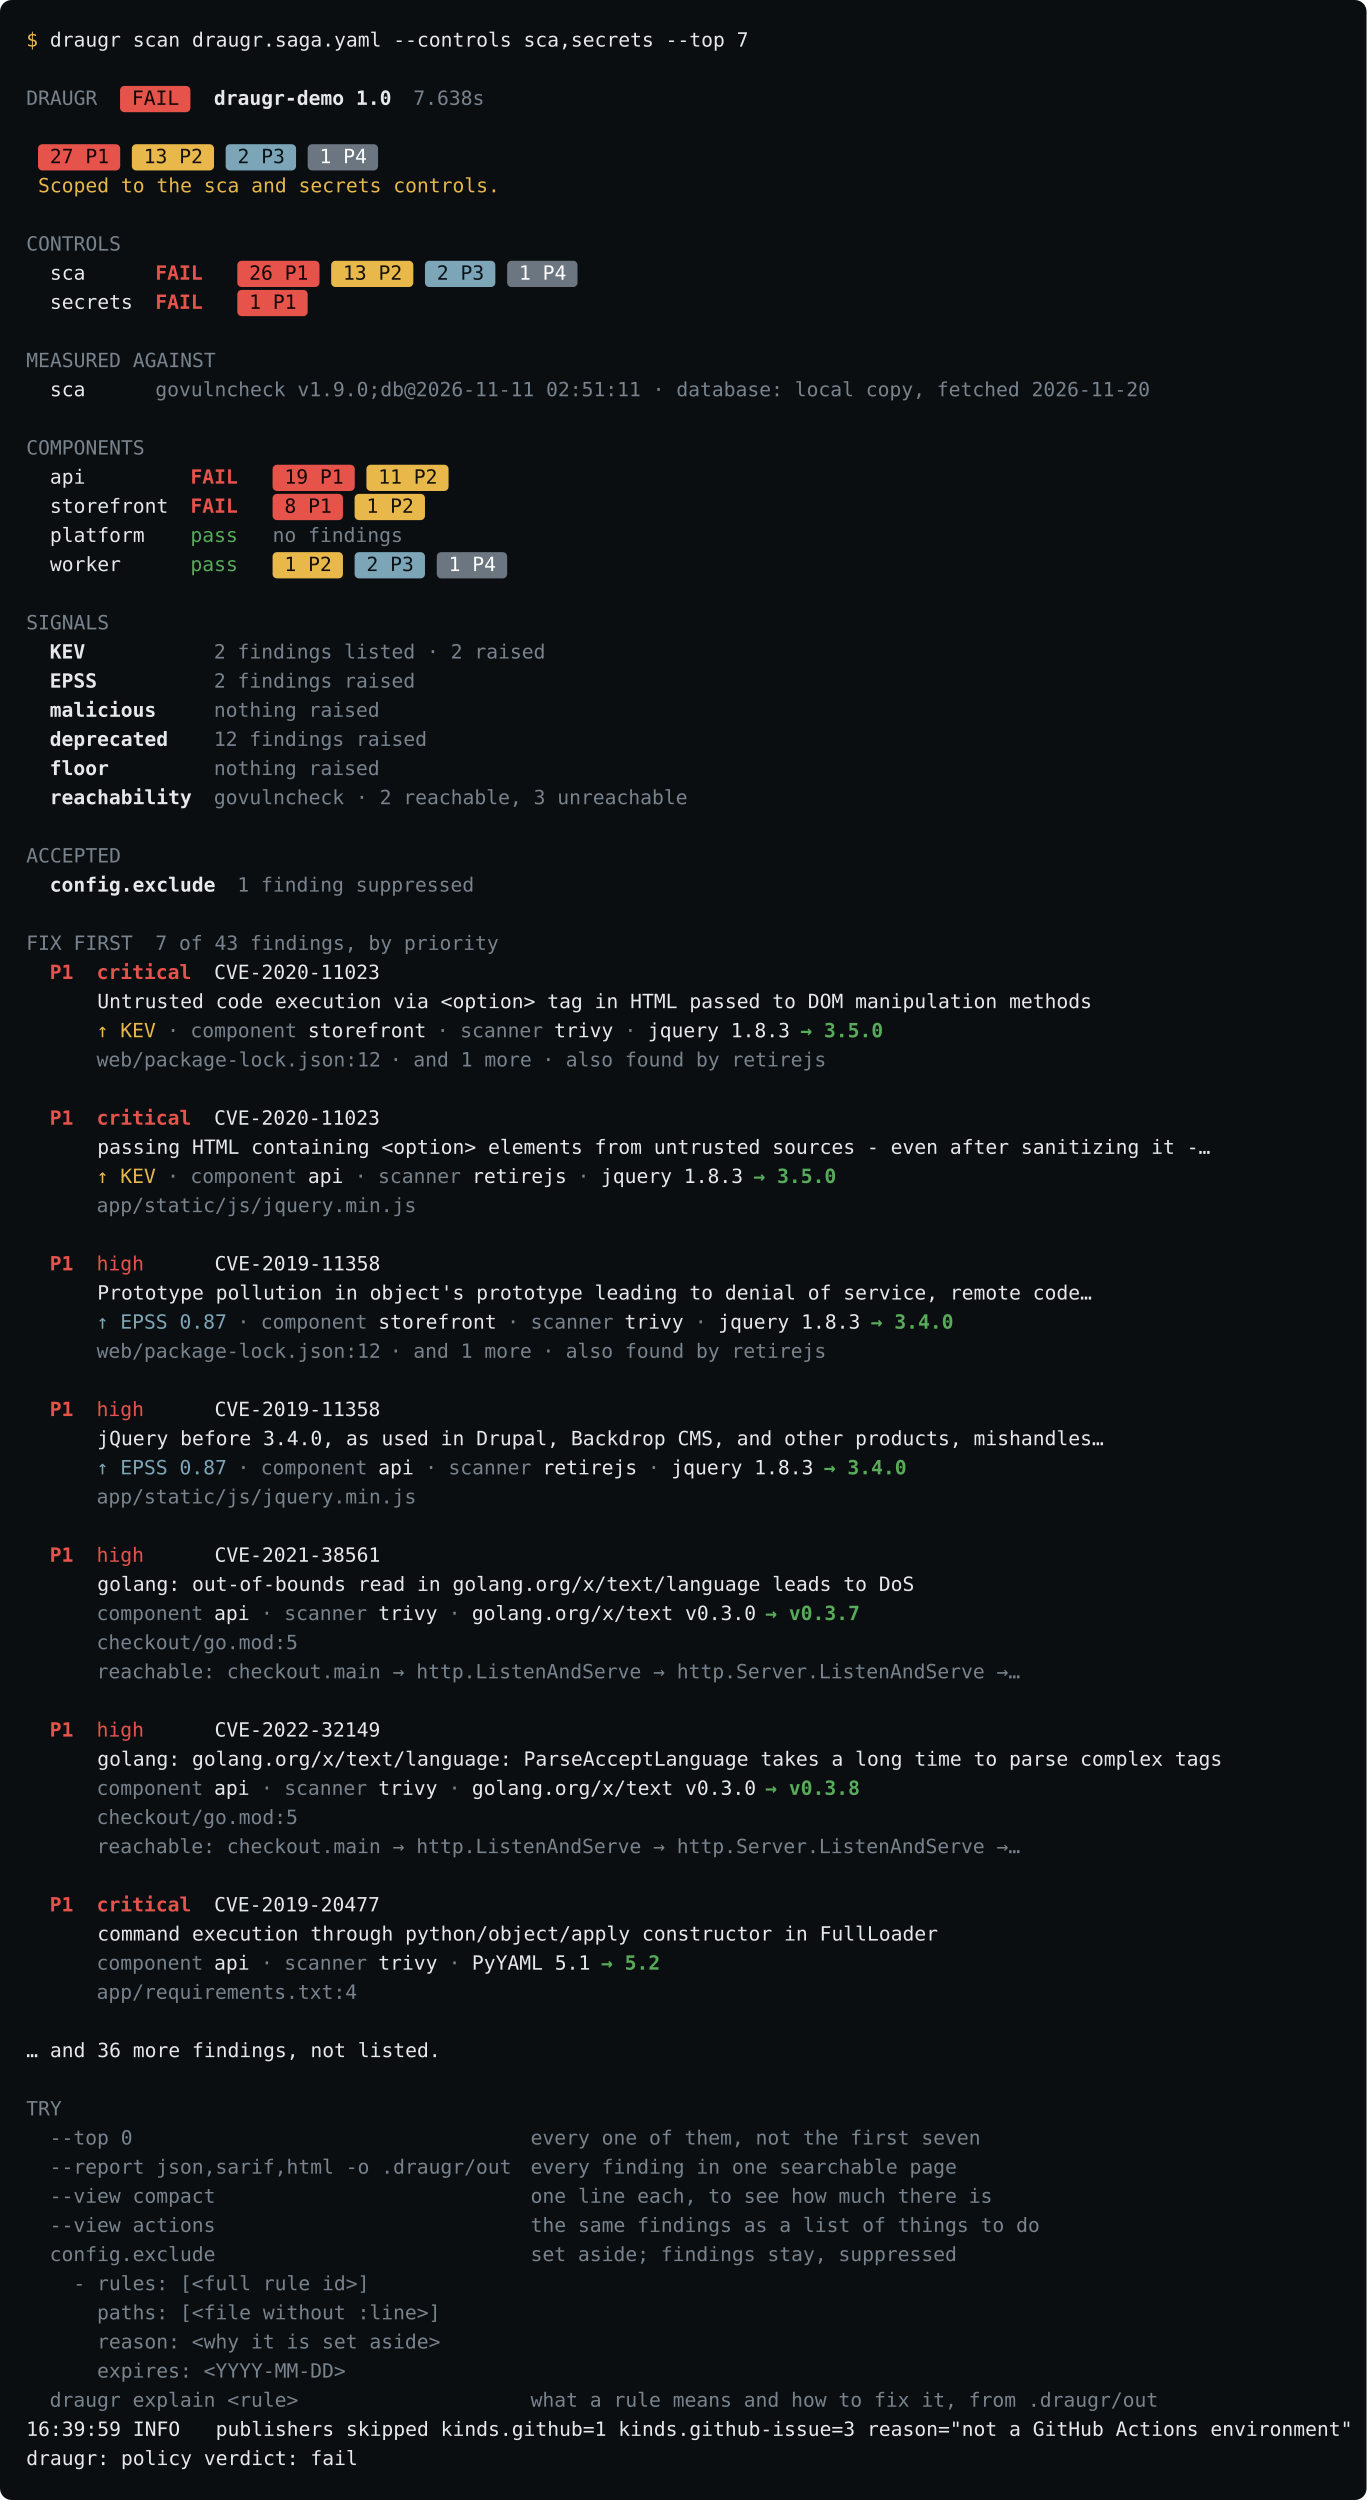
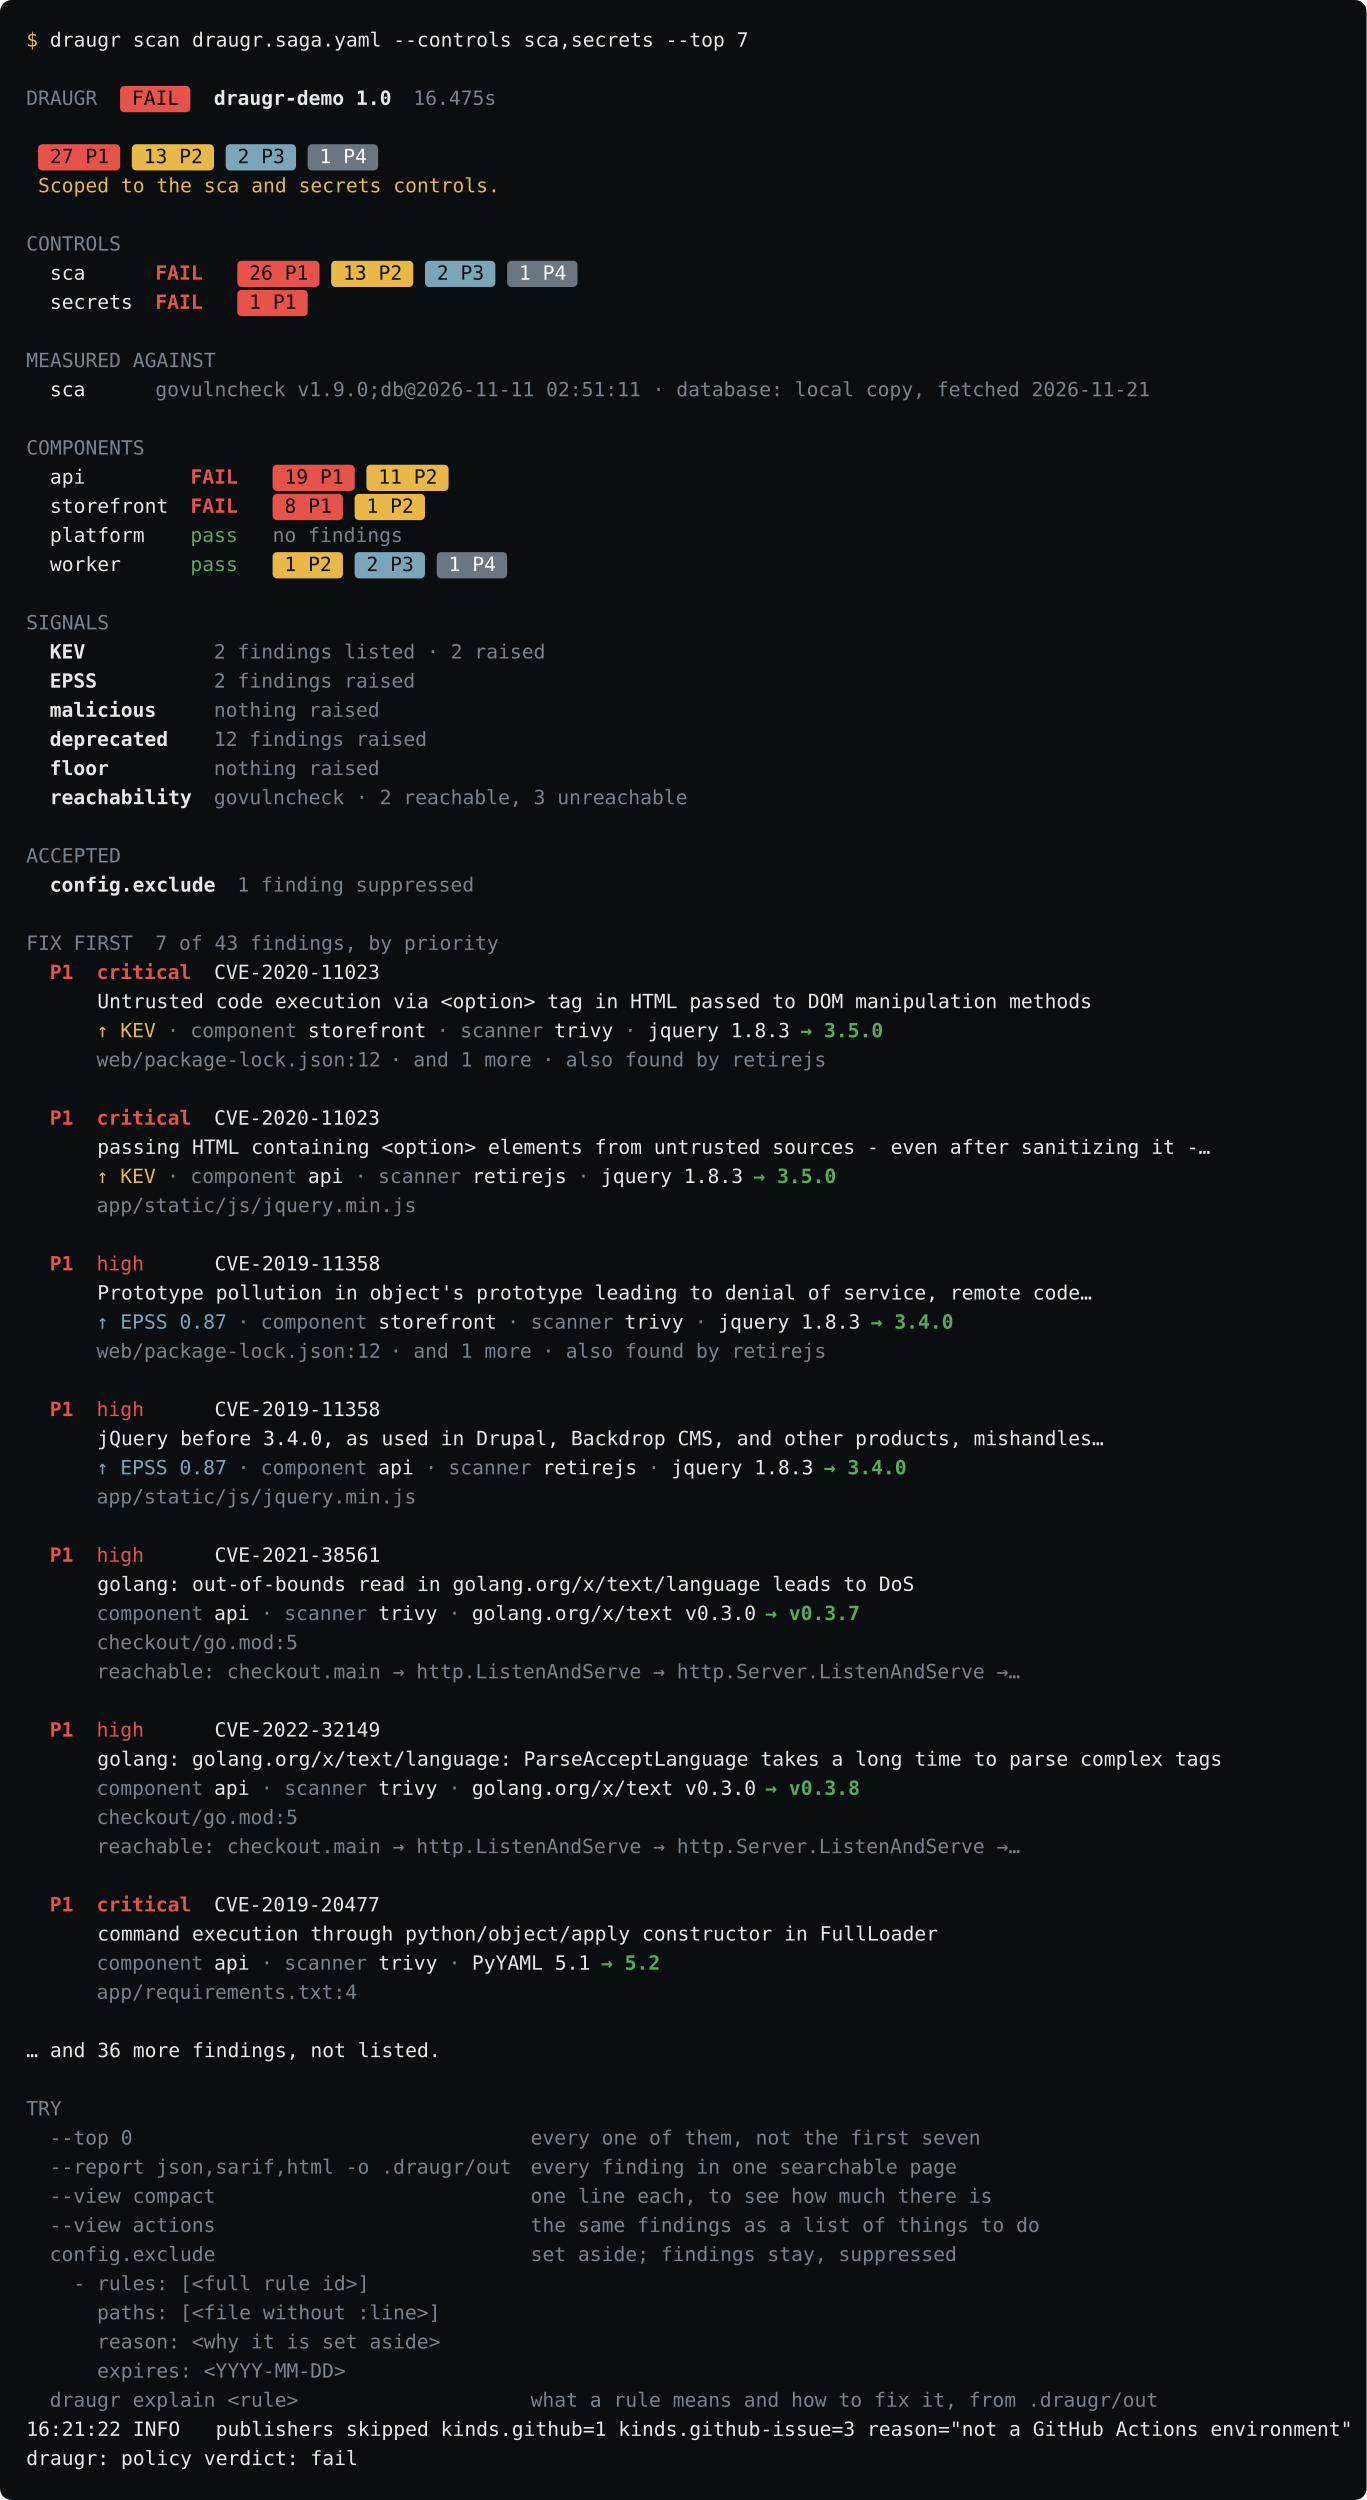
- <svg xmlns="http://www.w3.org/2000/svg" data-release="0.184.0" width="938" height="1716" viewBox="0 0 938 1716" font-family="&quot;JetBrains Mono&quot;,&quot;SFMono-Regular&quot;,ui-monospace,&quot;Menlo&quot;,&quot;DejaVu Sans Mono&quot;,monospace" font-size="13.5">
+ <svg xmlns="http://www.w3.org/2000/svg" data-release="0.185.0" width="938" height="1716" viewBox="0 0 938 1716" font-family="&quot;JetBrains Mono&quot;,&quot;SFMono-Regular&quot;,ui-monospace,&quot;Menlo&quot;,&quot;DejaVu Sans Mono&quot;,monospace" font-size="13.5">
  <rect width="100%" height="100%" rx="8" fill="#0b0e11" />
  <text x="18.0" y="32.0" fill="rgb(232,184,75)" xml:space="preserve">$</text>
  <text x="26.1" y="32.0" fill="#e6e8ea" xml:space="preserve"> draugr scan draugr.saga.yaml --controls sca,secrets --top 7</text>
  <text x="18.0" y="72.0" fill="rgb(120,131,141)" xml:space="preserve">DRAUGR</text>
  <rect x="82.4" y="59.0" width="48.3" height="18.0" rx="3" fill="rgb(229,83,75)" />
  <text x="82.4" y="72.0" fill="rgb(18,6,5)" xml:space="preserve"> FAIL </text>
  <text x="146.8" y="72.0" fill="#e6e8ea" font-weight="600" xml:space="preserve">draugr-demo 1.0</text>
-   <text x="283.7" y="72.0" fill="rgb(120,131,141)" xml:space="preserve">7.638s</text>
+   <text x="283.7" y="72.0" fill="rgb(120,131,141)" xml:space="preserve">16.475s</text>
  <rect x="26.1" y="99.0" width="56.4" height="18.0" rx="3" fill="rgb(229,83,75)" />
  <text x="26.1" y="112.0" fill="rgb(18,6,5)" xml:space="preserve"> 27 P1 </text>
  <rect x="90.5" y="99.0" width="56.4" height="18.0" rx="3" fill="rgb(232,184,75)" />
  <text x="90.5" y="112.0" fill="rgb(22,17,10)" xml:space="preserve"> 13 P2 </text>
  <rect x="154.9" y="99.0" width="48.3" height="18.0" rx="3" fill="rgb(124,166,184)" />
  <text x="154.9" y="112.0" fill="rgb(10,17,22)" xml:space="preserve"> 2 P3 </text>
  <rect x="211.2" y="99.0" width="48.3" height="18.0" rx="3" fill="rgb(107,118,128)" />
  <text x="211.2" y="112.0" fill="rgb(255,255,255)" xml:space="preserve"> 1 P4 </text>
  <text x="26.1" y="132.0" fill="rgb(232,184,75)" xml:space="preserve">Scoped to the sca and secrets controls.</text>
  <text x="18.0" y="172.0" fill="rgb(120,131,141)" xml:space="preserve">CONTROLS</text>
  <text x="18.0" y="192.0" fill="#e6e8ea" xml:space="preserve">  sca      </text>
  <text x="106.6" y="192.0" fill="rgb(229,83,75)" font-weight="600" xml:space="preserve">FAIL </text>
  <rect x="162.9" y="179.0" width="56.4" height="18.0" rx="3" fill="rgb(229,83,75)" />
  <text x="162.9" y="192.0" fill="rgb(18,6,5)" xml:space="preserve"> 26 P1 </text>
  <rect x="227.3" y="179.0" width="56.4" height="18.0" rx="3" fill="rgb(232,184,75)" />
  <text x="227.3" y="192.0" fill="rgb(22,17,10)" xml:space="preserve"> 13 P2 </text>
  <rect x="291.7" y="179.0" width="48.3" height="18.0" rx="3" fill="rgb(124,166,184)" />
  <text x="291.7" y="192.0" fill="rgb(10,17,22)" xml:space="preserve"> 2 P3 </text>
  <rect x="348.1" y="179.0" width="48.3" height="18.0" rx="3" fill="rgb(107,118,128)" />
  <text x="348.1" y="192.0" fill="rgb(255,255,255)" xml:space="preserve"> 1 P4 </text>
  <text x="18.0" y="212.0" fill="#e6e8ea" xml:space="preserve">  secrets  </text>
  <text x="106.6" y="212.0" fill="rgb(229,83,75)" font-weight="600" xml:space="preserve">FAIL </text>
  <rect x="162.9" y="199.0" width="48.3" height="18.0" rx="3" fill="rgb(229,83,75)" />
  <text x="162.9" y="212.0" fill="rgb(18,6,5)" xml:space="preserve"> 1 P1 </text>
  <text x="18.0" y="252.0" fill="rgb(120,131,141)" xml:space="preserve">MEASURED AGAINST</text>
  <text x="18.0" y="272.0" fill="#e6e8ea" xml:space="preserve">  sca      </text>
-   <text x="106.6" y="272.0" fill="rgb(120,131,141)" xml:space="preserve">govulncheck v1.9.0;db@2026-11-11 02:51:11 · database: local copy, fetched 2026-11-20</text>
+   <text x="106.6" y="272.0" fill="rgb(120,131,141)" xml:space="preserve">govulncheck v1.9.0;db@2026-11-11 02:51:11 · database: local copy, fetched 2026-11-21</text>
  <text x="18.0" y="312.0" fill="rgb(120,131,141)" xml:space="preserve">COMPONENTS</text>
  <text x="18.0" y="332.0" fill="#e6e8ea" xml:space="preserve">  api         </text>
  <text x="130.7" y="332.0" fill="rgb(229,83,75)" font-weight="600" xml:space="preserve">FAIL </text>
  <rect x="187.1" y="319.0" width="56.4" height="18.0" rx="3" fill="rgb(229,83,75)" />
  <text x="187.1" y="332.0" fill="rgb(18,6,5)" xml:space="preserve"> 19 P1 </text>
  <rect x="251.5" y="319.0" width="56.4" height="18.0" rx="3" fill="rgb(232,184,75)" />
  <text x="251.5" y="332.0" fill="rgb(22,17,10)" xml:space="preserve"> 11 P2 </text>
  <text x="18.0" y="352.0" fill="#e6e8ea" xml:space="preserve">  storefront  </text>
  <text x="130.7" y="352.0" fill="rgb(229,83,75)" font-weight="600" xml:space="preserve">FAIL </text>
  <rect x="187.1" y="339.0" width="48.3" height="18.0" rx="3" fill="rgb(229,83,75)" />
  <text x="187.1" y="352.0" fill="rgb(18,6,5)" xml:space="preserve"> 8 P1 </text>
  <rect x="243.4" y="339.0" width="48.3" height="18.0" rx="3" fill="rgb(232,184,75)" />
  <text x="243.4" y="352.0" fill="rgb(22,17,10)" xml:space="preserve"> 1 P2 </text>
  <text x="18.0" y="372.0" fill="#e6e8ea" xml:space="preserve">  platform    </text>
  <text x="130.7" y="372.0" fill="rgb(87,171,90)" xml:space="preserve">pass </text>
  <text x="187.1" y="372.0" fill="rgb(120,131,141)" xml:space="preserve">no findings</text>
  <text x="18.0" y="392.0" fill="#e6e8ea" xml:space="preserve">  worker      </text>
  <text x="130.7" y="392.0" fill="rgb(87,171,90)" xml:space="preserve">pass </text>
  <rect x="187.1" y="379.0" width="48.3" height="18.0" rx="3" fill="rgb(232,184,75)" />
  <text x="187.1" y="392.0" fill="rgb(22,17,10)" xml:space="preserve"> 1 P2 </text>
  <rect x="243.4" y="379.0" width="48.3" height="18.0" rx="3" fill="rgb(124,166,184)" />
  <text x="243.4" y="392.0" fill="rgb(10,17,22)" xml:space="preserve"> 2 P3 </text>
  <rect x="299.8" y="379.0" width="48.3" height="18.0" rx="3" fill="rgb(107,118,128)" />
  <text x="299.8" y="392.0" fill="rgb(255,255,255)" xml:space="preserve"> 1 P4 </text>
  <text x="18.0" y="432.0" fill="rgb(120,131,141)" xml:space="preserve">SIGNALS</text>
  <text x="34.1" y="452.0" fill="#e6e8ea" font-weight="600" xml:space="preserve">KEV</text>
  <text x="146.8" y="452.0" fill="rgb(120,131,141)" xml:space="preserve">2 findings listed · 2 raised</text>
  <text x="34.1" y="472.0" fill="#e6e8ea" font-weight="600" xml:space="preserve">EPSS</text>
  <text x="146.8" y="472.0" fill="rgb(120,131,141)" xml:space="preserve">2 findings raised</text>
  <text x="34.1" y="492.0" fill="#e6e8ea" font-weight="600" xml:space="preserve">malicious</text>
  <text x="146.8" y="492.0" fill="rgb(120,131,141)" xml:space="preserve">nothing raised</text>
  <text x="34.1" y="512.0" fill="#e6e8ea" font-weight="600" xml:space="preserve">deprecated</text>
  <text x="146.8" y="512.0" fill="rgb(120,131,141)" xml:space="preserve">12 findings raised</text>
  <text x="34.1" y="532.0" fill="#e6e8ea" font-weight="600" xml:space="preserve">floor</text>
  <text x="146.8" y="532.0" fill="rgb(120,131,141)" xml:space="preserve">nothing raised</text>
  <text x="34.1" y="552.0" fill="#e6e8ea" font-weight="600" xml:space="preserve">reachability</text>
  <text x="146.8" y="552.0" fill="rgb(120,131,141)" xml:space="preserve">govulncheck · 2 reachable, 3 unreachable</text>
  <text x="18.0" y="592.0" fill="rgb(120,131,141)" xml:space="preserve">ACCEPTED</text>
  <text x="34.1" y="612.0" fill="#e6e8ea" font-weight="600" xml:space="preserve">config.exclude</text>
  <text x="162.9" y="612.0" fill="rgb(120,131,141)" xml:space="preserve">1 finding suppressed</text>
  <text x="18.0" y="652.0" fill="rgb(120,131,141)" xml:space="preserve">FIX FIRST</text>
  <text x="106.6" y="652.0" fill="rgb(120,131,141)" xml:space="preserve">7 of 43 findings, by priority</text>
  <text x="34.1" y="672.0" fill="rgb(229,83,75)" font-weight="600" xml:space="preserve">P1</text>
  <text x="66.3" y="672.0" fill="rgb(229,83,75)" font-weight="600" xml:space="preserve">critical</text>
  <text x="130.7" y="672.0" fill="#e6e8ea" xml:space="preserve">  CVE-2020-11023</text>
  <text x="18.0" y="692.0" fill="#e6e8ea" xml:space="preserve">      Untrusted code execution via &lt;option&gt; tag in HTML passed to DOM manipulation methods</text>
  <text x="66.3" y="712.0" fill="rgb(232,184,75)" xml:space="preserve">↑ KEV</text>
  <text x="106.6" y="712.0" fill="rgb(120,131,141)" xml:space="preserve"> · </text>
  <text x="130.7" y="712.0" fill="rgb(120,131,141)" xml:space="preserve">component</text>
  <text x="203.2" y="712.0" fill="#e6e8ea" xml:space="preserve"> storefront</text>
  <text x="291.7" y="712.0" fill="rgb(120,131,141)" xml:space="preserve"> · </text>
  <text x="315.9" y="712.0" fill="rgb(120,131,141)" xml:space="preserve">scanner</text>
  <text x="372.2" y="712.0" fill="#e6e8ea" xml:space="preserve"> trivy</text>
  <text x="420.5" y="712.0" fill="rgb(120,131,141)" xml:space="preserve"> · </text>
  <text x="444.7" y="712.0" fill="#e6e8ea" xml:space="preserve">jquery 1.8.3 </text>
  <text x="549.3" y="712.0" fill="rgb(87,171,90)" font-weight="600" xml:space="preserve">→ 3.5.0</text>
  <text x="66.3" y="732.0" fill="rgb(120,131,141)" xml:space="preserve">web/package-lock.json:12</text>
  <text x="259.5" y="732.0" fill="rgb(120,131,141)" xml:space="preserve"> · </text>
  <text x="283.7" y="732.0" fill="rgb(120,131,141)" xml:space="preserve">and 1 more</text>
  <text x="364.2" y="732.0" fill="rgb(120,131,141)" xml:space="preserve"> · </text>
  <text x="388.3" y="732.0" fill="rgb(120,131,141)" xml:space="preserve">also found by retirejs</text>
  <text x="34.1" y="772.0" fill="rgb(229,83,75)" font-weight="600" xml:space="preserve">P1</text>
  <text x="66.3" y="772.0" fill="rgb(229,83,75)" font-weight="600" xml:space="preserve">critical</text>
  <text x="130.7" y="772.0" fill="#e6e8ea" xml:space="preserve">  CVE-2020-11023</text>
  <text x="18.0" y="792.0" fill="#e6e8ea" xml:space="preserve">      passing HTML containing &lt;option&gt; elements from untrusted sources - even after sanitizing it -…</text>
  <text x="66.3" y="812.0" fill="rgb(232,184,75)" xml:space="preserve">↑ KEV</text>
  <text x="106.6" y="812.0" fill="rgb(120,131,141)" xml:space="preserve"> · </text>
  <text x="130.7" y="812.0" fill="rgb(120,131,141)" xml:space="preserve">component</text>
  <text x="203.2" y="812.0" fill="#e6e8ea" xml:space="preserve"> api</text>
  <text x="235.4" y="812.0" fill="rgb(120,131,141)" xml:space="preserve"> · </text>
  <text x="259.5" y="812.0" fill="rgb(120,131,141)" xml:space="preserve">scanner</text>
  <text x="315.9" y="812.0" fill="#e6e8ea" xml:space="preserve"> retirejs</text>
  <text x="388.3" y="812.0" fill="rgb(120,131,141)" xml:space="preserve"> · </text>
  <text x="412.5" y="812.0" fill="#e6e8ea" xml:space="preserve">jquery 1.8.3 </text>
  <text x="517.1" y="812.0" fill="rgb(87,171,90)" font-weight="600" xml:space="preserve">→ 3.5.0</text>
  <text x="66.3" y="832.0" fill="rgb(120,131,141)" xml:space="preserve">app/static/js/jquery.min.js</text>
  <text x="34.1" y="872.0" fill="rgb(229,83,75)" font-weight="600" xml:space="preserve">P1</text>
  <text x="66.3" y="872.0" fill="rgb(229,83,75)" xml:space="preserve">high</text>
  <text x="98.5" y="872.0" fill="#e6e8ea" xml:space="preserve">      CVE-2019-11358</text>
  <text x="18.0" y="892.0" fill="#e6e8ea" xml:space="preserve">      Prototype pollution in object's prototype leading to denial of service, remote code…</text>
  <text x="66.3" y="912.0" fill="rgb(124,166,184)" xml:space="preserve">↑ EPSS 0.87</text>
  <text x="154.9" y="912.0" fill="rgb(120,131,141)" xml:space="preserve"> · </text>
  <text x="179.0" y="912.0" fill="rgb(120,131,141)" xml:space="preserve">component</text>
  <text x="251.5" y="912.0" fill="#e6e8ea" xml:space="preserve"> storefront</text>
  <text x="340.0" y="912.0" fill="rgb(120,131,141)" xml:space="preserve"> · </text>
  <text x="364.2" y="912.0" fill="rgb(120,131,141)" xml:space="preserve">scanner</text>
  <text x="420.5" y="912.0" fill="#e6e8ea" xml:space="preserve"> trivy</text>
  <text x="468.8" y="912.0" fill="rgb(120,131,141)" xml:space="preserve"> · </text>
  <text x="493.0" y="912.0" fill="#e6e8ea" xml:space="preserve">jquery 1.8.3 </text>
  <text x="597.6" y="912.0" fill="rgb(87,171,90)" font-weight="600" xml:space="preserve">→ 3.4.0</text>
  <text x="66.3" y="932.0" fill="rgb(120,131,141)" xml:space="preserve">web/package-lock.json:12</text>
  <text x="259.5" y="932.0" fill="rgb(120,131,141)" xml:space="preserve"> · </text>
  <text x="283.7" y="932.0" fill="rgb(120,131,141)" xml:space="preserve">and 1 more</text>
  <text x="364.2" y="932.0" fill="rgb(120,131,141)" xml:space="preserve"> · </text>
  <text x="388.3" y="932.0" fill="rgb(120,131,141)" xml:space="preserve">also found by retirejs</text>
  <text x="34.1" y="972.0" fill="rgb(229,83,75)" font-weight="600" xml:space="preserve">P1</text>
  <text x="66.3" y="972.0" fill="rgb(229,83,75)" xml:space="preserve">high</text>
  <text x="98.5" y="972.0" fill="#e6e8ea" xml:space="preserve">      CVE-2019-11358</text>
  <text x="18.0" y="992.0" fill="#e6e8ea" xml:space="preserve">      jQuery before 3.4.0, as used in Drupal, Backdrop CMS, and other products, mishandles…</text>
  <text x="66.3" y="1012.0" fill="rgb(124,166,184)" xml:space="preserve">↑ EPSS 0.87</text>
  <text x="154.9" y="1012.0" fill="rgb(120,131,141)" xml:space="preserve"> · </text>
  <text x="179.0" y="1012.0" fill="rgb(120,131,141)" xml:space="preserve">component</text>
  <text x="251.5" y="1012.0" fill="#e6e8ea" xml:space="preserve"> api</text>
  <text x="283.7" y="1012.0" fill="rgb(120,131,141)" xml:space="preserve"> · </text>
  <text x="307.8" y="1012.0" fill="rgb(120,131,141)" xml:space="preserve">scanner</text>
  <text x="364.2" y="1012.0" fill="#e6e8ea" xml:space="preserve"> retirejs</text>
  <text x="436.6" y="1012.0" fill="rgb(120,131,141)" xml:space="preserve"> · </text>
  <text x="460.8" y="1012.0" fill="#e6e8ea" xml:space="preserve">jquery 1.8.3 </text>
  <text x="565.4" y="1012.0" fill="rgb(87,171,90)" font-weight="600" xml:space="preserve">→ 3.4.0</text>
  <text x="66.3" y="1032.0" fill="rgb(120,131,141)" xml:space="preserve">app/static/js/jquery.min.js</text>
  <text x="34.1" y="1072.0" fill="rgb(229,83,75)" font-weight="600" xml:space="preserve">P1</text>
  <text x="66.3" y="1072.0" fill="rgb(229,83,75)" xml:space="preserve">high</text>
  <text x="98.5" y="1072.0" fill="#e6e8ea" xml:space="preserve">      CVE-2021-38561</text>
  <text x="18.0" y="1092.0" fill="#e6e8ea" xml:space="preserve">      golang: out-of-bounds read in golang.org/x/text/language leads to DoS</text>
  <text x="66.3" y="1112.0" fill="rgb(120,131,141)" xml:space="preserve">component</text>
  <text x="138.8" y="1112.0" fill="#e6e8ea" xml:space="preserve"> api</text>
  <text x="171.0" y="1112.0" fill="rgb(120,131,141)" xml:space="preserve"> · </text>
  <text x="195.1" y="1112.0" fill="rgb(120,131,141)" xml:space="preserve">scanner</text>
  <text x="251.5" y="1112.0" fill="#e6e8ea" xml:space="preserve"> trivy</text>
  <text x="299.8" y="1112.0" fill="rgb(120,131,141)" xml:space="preserve"> · </text>
  <text x="323.9" y="1112.0" fill="#e6e8ea" xml:space="preserve">golang.org/x/text v0.3.0 </text>
  <text x="525.2" y="1112.0" fill="rgb(87,171,90)" font-weight="600" xml:space="preserve">→ v0.3.7</text>
  <text x="66.3" y="1132.0" fill="rgb(120,131,141)" xml:space="preserve">checkout/go.mod:5</text>
  <text x="66.3" y="1152.0" fill="rgb(120,131,141)" xml:space="preserve">reachable: checkout.main → http.ListenAndServe → http.Server.ListenAndServe →…</text>
  <text x="34.1" y="1192.0" fill="rgb(229,83,75)" font-weight="600" xml:space="preserve">P1</text>
  <text x="66.3" y="1192.0" fill="rgb(229,83,75)" xml:space="preserve">high</text>
  <text x="98.5" y="1192.0" fill="#e6e8ea" xml:space="preserve">      CVE-2022-32149</text>
  <text x="18.0" y="1212.0" fill="#e6e8ea" xml:space="preserve">      golang: golang.org/x/text/language: ParseAcceptLanguage takes a long time to parse complex tags</text>
  <text x="66.3" y="1232.0" fill="rgb(120,131,141)" xml:space="preserve">component</text>
  <text x="138.8" y="1232.0" fill="#e6e8ea" xml:space="preserve"> api</text>
  <text x="171.0" y="1232.0" fill="rgb(120,131,141)" xml:space="preserve"> · </text>
  <text x="195.1" y="1232.0" fill="rgb(120,131,141)" xml:space="preserve">scanner</text>
  <text x="251.5" y="1232.0" fill="#e6e8ea" xml:space="preserve"> trivy</text>
  <text x="299.8" y="1232.0" fill="rgb(120,131,141)" xml:space="preserve"> · </text>
  <text x="323.9" y="1232.0" fill="#e6e8ea" xml:space="preserve">golang.org/x/text v0.3.0 </text>
  <text x="525.2" y="1232.0" fill="rgb(87,171,90)" font-weight="600" xml:space="preserve">→ v0.3.8</text>
  <text x="66.3" y="1252.0" fill="rgb(120,131,141)" xml:space="preserve">checkout/go.mod:5</text>
  <text x="66.3" y="1272.0" fill="rgb(120,131,141)" xml:space="preserve">reachable: checkout.main → http.ListenAndServe → http.Server.ListenAndServe →…</text>
  <text x="34.1" y="1312.0" fill="rgb(229,83,75)" font-weight="600" xml:space="preserve">P1</text>
  <text x="66.3" y="1312.0" fill="rgb(229,83,75)" font-weight="600" xml:space="preserve">critical</text>
  <text x="130.7" y="1312.0" fill="#e6e8ea" xml:space="preserve">  CVE-2019-20477</text>
  <text x="18.0" y="1332.0" fill="#e6e8ea" xml:space="preserve">      command execution through python/object/apply constructor in FullLoader</text>
  <text x="66.3" y="1352.0" fill="rgb(120,131,141)" xml:space="preserve">component</text>
  <text x="138.8" y="1352.0" fill="#e6e8ea" xml:space="preserve"> api</text>
  <text x="171.0" y="1352.0" fill="rgb(120,131,141)" xml:space="preserve"> · </text>
  <text x="195.1" y="1352.0" fill="rgb(120,131,141)" xml:space="preserve">scanner</text>
  <text x="251.5" y="1352.0" fill="#e6e8ea" xml:space="preserve"> trivy</text>
  <text x="299.8" y="1352.0" fill="rgb(120,131,141)" xml:space="preserve"> · </text>
  <text x="323.9" y="1352.0" fill="#e6e8ea" xml:space="preserve">PyYAML 5.1 </text>
  <text x="412.5" y="1352.0" fill="rgb(87,171,90)" font-weight="600" xml:space="preserve">→ 5.2</text>
  <text x="66.3" y="1372.0" fill="rgb(120,131,141)" xml:space="preserve">app/requirements.txt:4</text>
  <text x="18.0" y="1412.0" fill="#e6e8ea" xml:space="preserve">… and 36 more findings, not listed.</text>
  <text x="18.0" y="1452.0" fill="rgb(120,131,141)" xml:space="preserve">TRY</text>
  <text x="34.1" y="1472.0" fill="rgb(120,131,141)" xml:space="preserve">--top 0</text>
  <text x="364.2" y="1472.0" fill="rgb(120,131,141)" xml:space="preserve">every one of them, not the first seven</text>
  <text x="34.1" y="1492.0" fill="rgb(120,131,141)" xml:space="preserve">--report json,sarif,html -o .draugr/out</text>
  <text x="364.2" y="1492.0" fill="rgb(120,131,141)" xml:space="preserve">every finding in one searchable page</text>
  <text x="34.1" y="1512.0" fill="rgb(120,131,141)" xml:space="preserve">--view compact</text>
  <text x="364.2" y="1512.0" fill="rgb(120,131,141)" xml:space="preserve">one line each, to see how much there is</text>
  <text x="34.1" y="1532.0" fill="rgb(120,131,141)" xml:space="preserve">--view actions</text>
  <text x="364.2" y="1532.0" fill="rgb(120,131,141)" xml:space="preserve">the same findings as a list of things to do</text>
  <text x="34.1" y="1552.0" fill="rgb(120,131,141)" xml:space="preserve">config.exclude</text>
  <text x="364.2" y="1552.0" fill="rgb(120,131,141)" xml:space="preserve">set aside; findings stay, suppressed</text>
  <text x="34.1" y="1572.0" fill="rgb(120,131,141)" xml:space="preserve">  - rules: [&lt;full rule id&gt;]</text>
  <text x="34.1" y="1592.0" fill="rgb(120,131,141)" xml:space="preserve">    paths: [&lt;file without :line&gt;]</text>
  <text x="34.1" y="1612.0" fill="rgb(120,131,141)" xml:space="preserve">    reason: &lt;why it is set aside&gt;</text>
  <text x="34.1" y="1632.0" fill="rgb(120,131,141)" xml:space="preserve">    expires: &lt;YYYY-MM-DD&gt;</text>
  <text x="34.1" y="1652.0" fill="rgb(120,131,141)" xml:space="preserve">draugr explain &lt;rule&gt;</text>
  <text x="364.2" y="1652.0" fill="rgb(120,131,141)" xml:space="preserve">what a rule means and how to fix it, from .draugr/out</text>
-   <text x="18.0" y="1672.0" fill="#e6e8ea" xml:space="preserve">16:39:59 INFO   publishers skipped kinds.github=1 kinds.github-issue=3 reason="not a GitHub Actions environment"</text>
+   <text x="18.0" y="1672.0" fill="#e6e8ea" xml:space="preserve">16:21:22 INFO   publishers skipped kinds.github=1 kinds.github-issue=3 reason="not a GitHub Actions environment"</text>
  <text x="18.0" y="1692.0" fill="#e6e8ea" xml:space="preserve">draugr: policy verdict: fail</text>
</svg>
